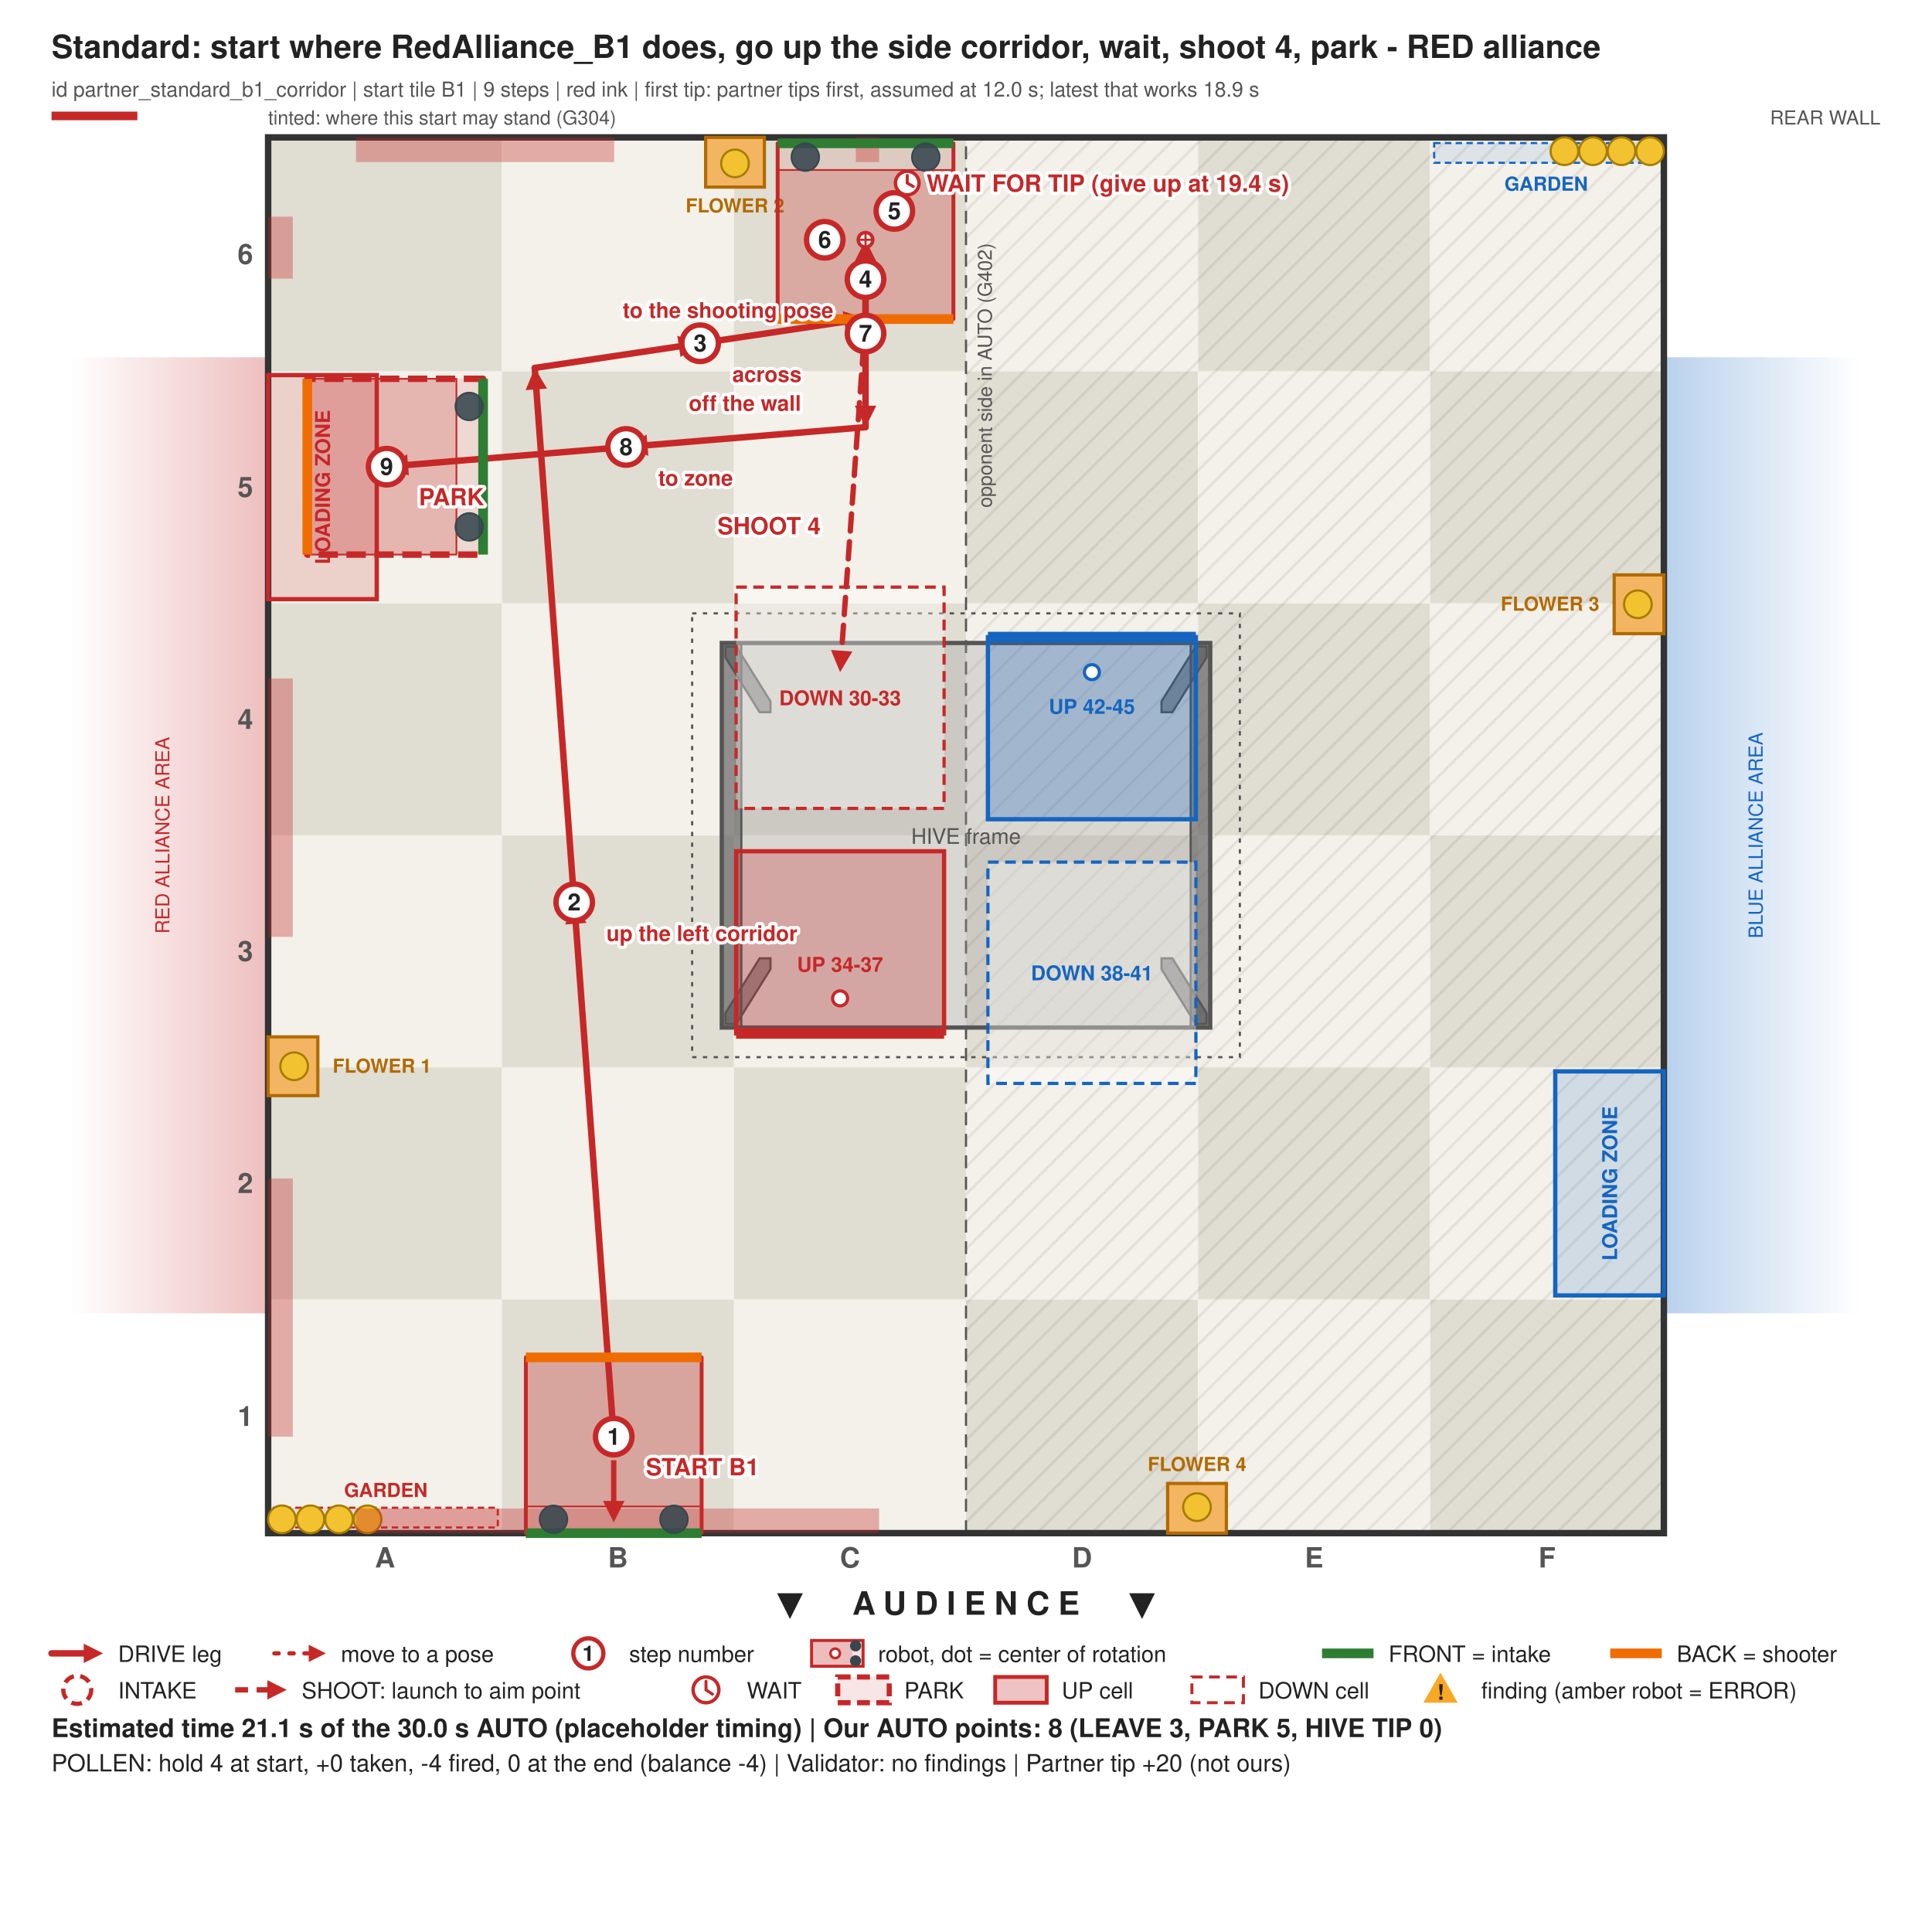
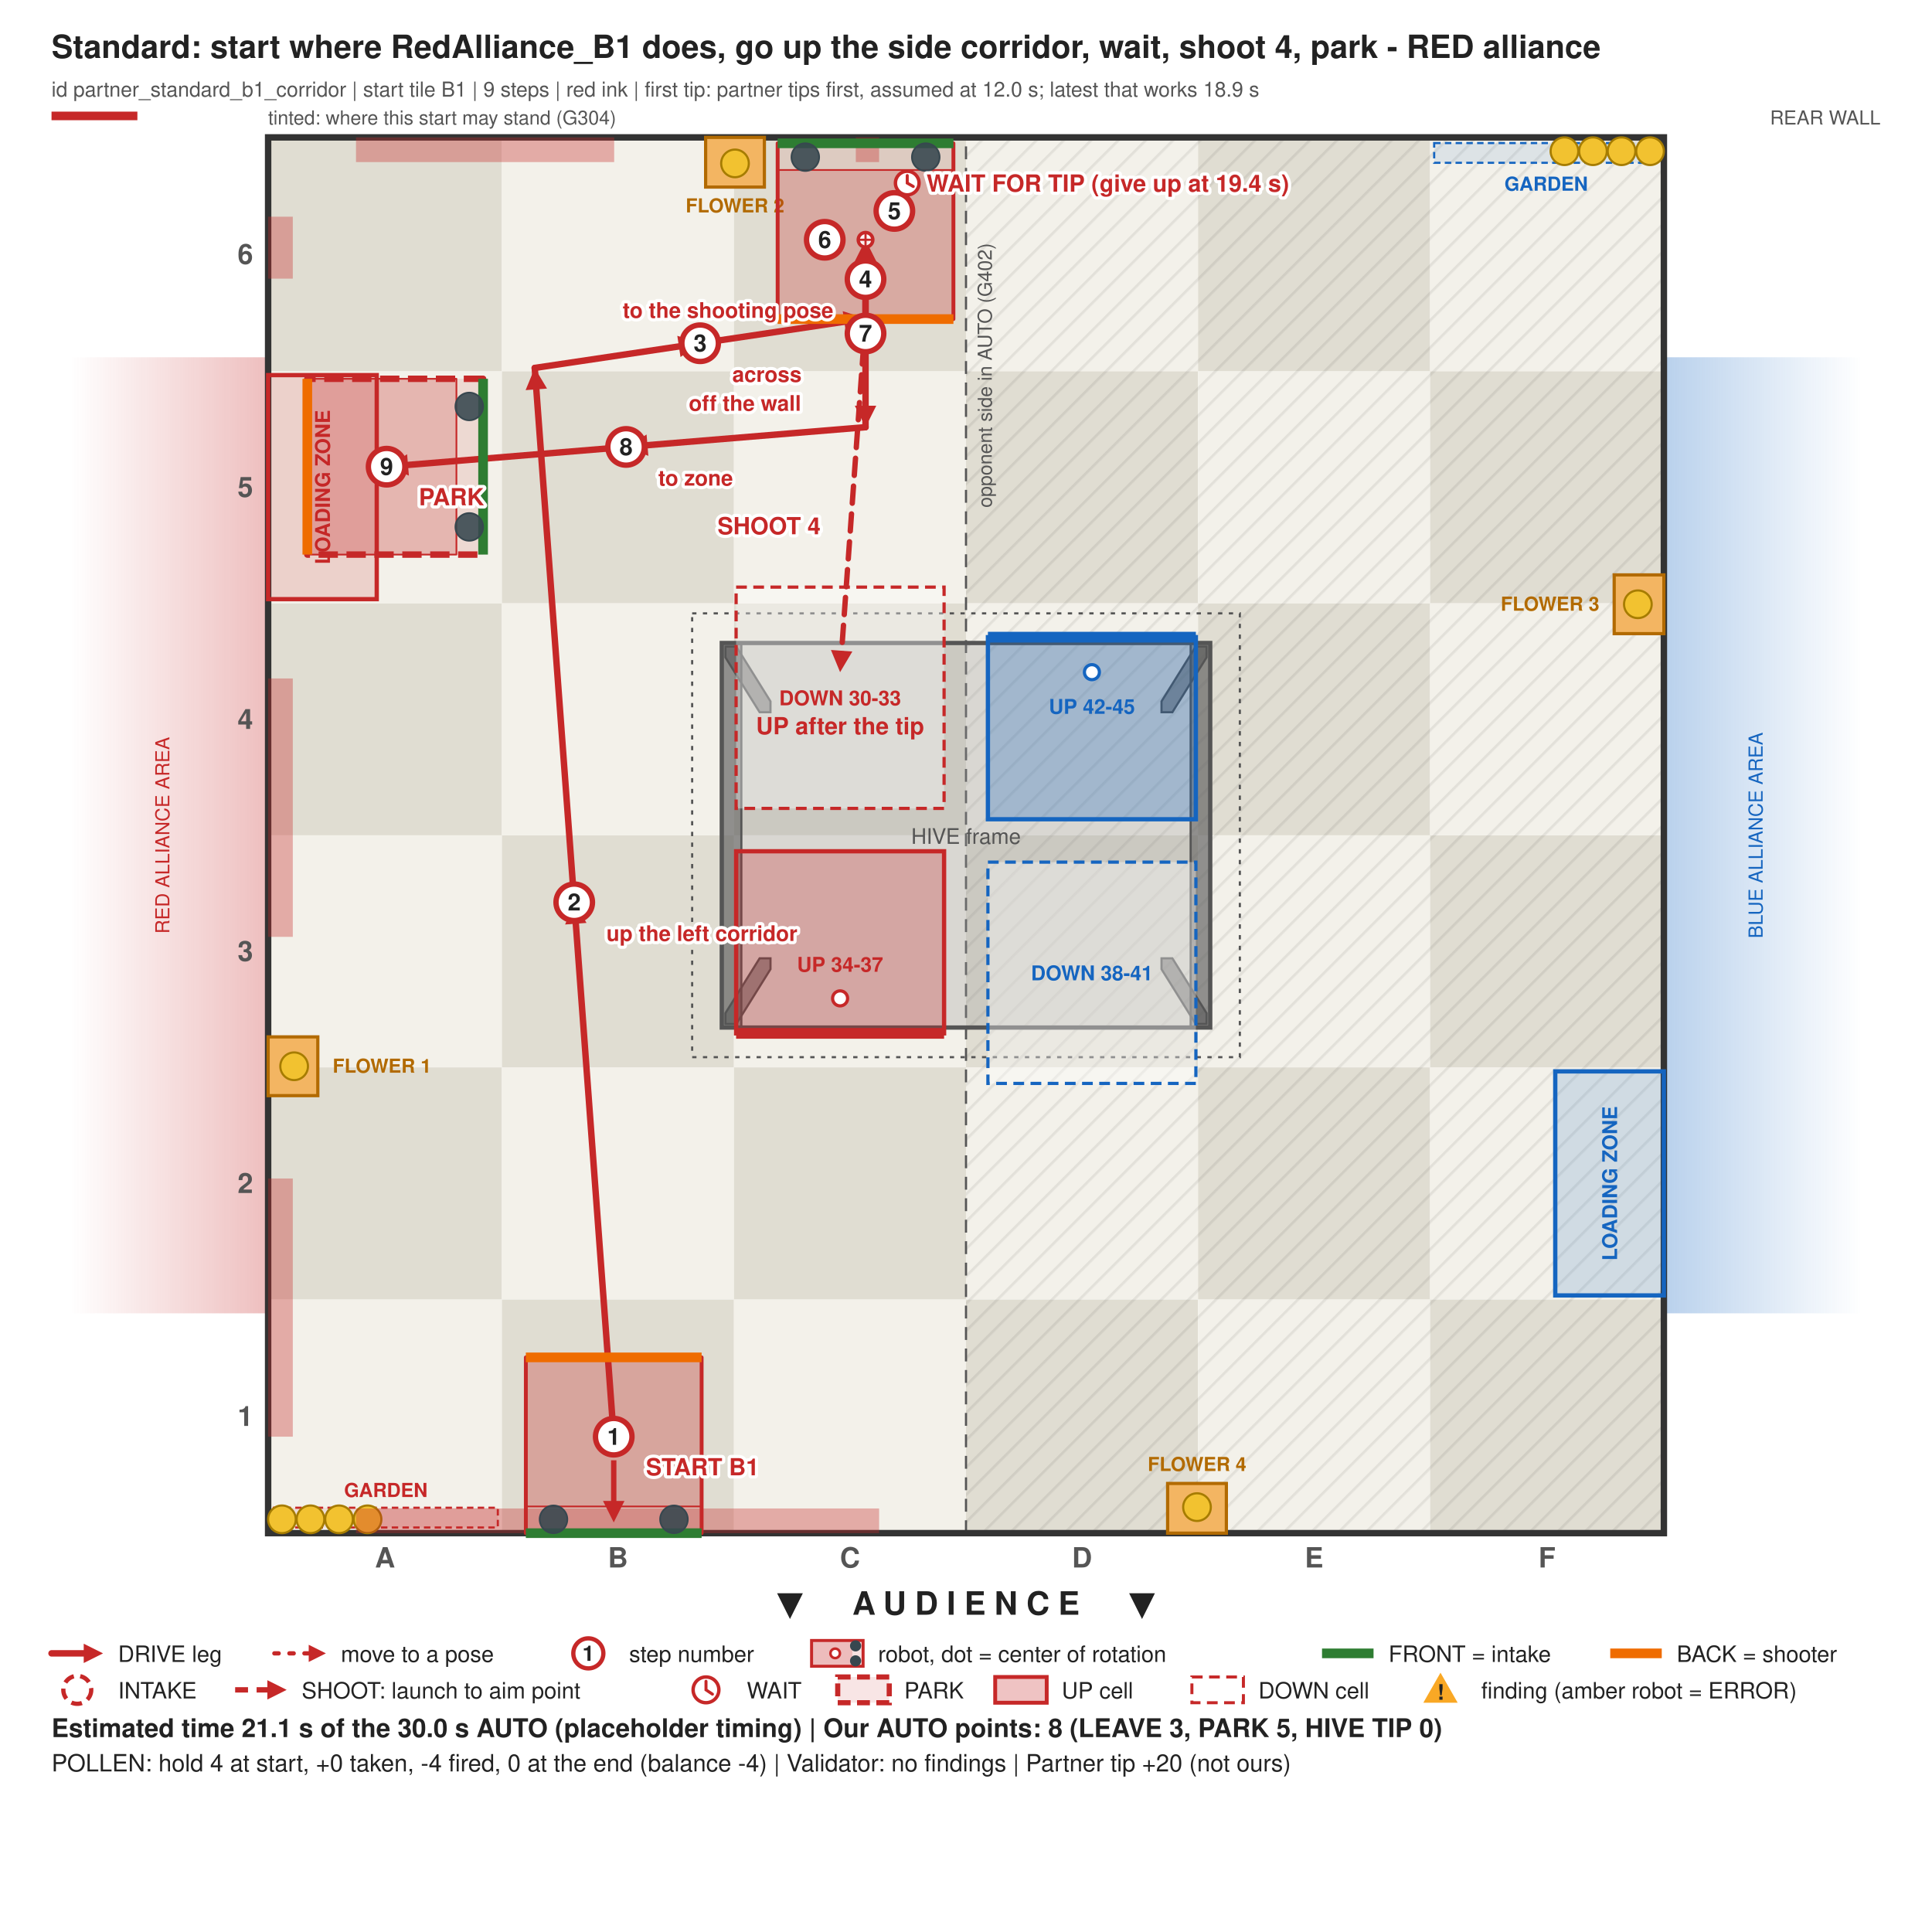
<svg xmlns="http://www.w3.org/2000/svg" viewBox="0 0 900 900" width="900" height="900" role="img" aria-labelledby="svg-title svg-desc" font-family="Helvetica, Arial, sans-serif">
  <defs>
    <linearGradient id="area-red" x1="1" y1="0" x2="0" y2="0">
      <stop offset="0" stop-color="#c62828" stop-opacity="0.30" />
      <stop offset="1" stop-color="#c62828" stop-opacity="0" />
    </linearGradient>
    <linearGradient id="area-blue" x1="0" y1="0" x2="1" y2="0">
      <stop offset="0" stop-color="#1565c0" stop-opacity="0.30" />
      <stop offset="1" stop-color="#1565c0" stop-opacity="0" />
    </linearGradient>
    <pattern id="opponent-hatch" width="9" height="9" patternUnits="userSpaceOnUse" patternTransform="rotate(45)">
      <line x1="0" y1="0" x2="0" y2="9" stroke="#000000" stroke-opacity="0.07" stroke-width="2.5" />
    </pattern>
  </defs>
  <rect id="background" x="0" y="0" width="900" height="900" fill="#ffffff" />
  <text id="title" x="24" y="27" font-size="14.92" font-weight="bold" fill="#222222">Standard: start where RedAlliance_B1 does, go up the side corridor, wait, shoot 4, park - RED alliance</text>
  <text id="subtitle" x="24" y="45" font-size="9.6" fill="#555555">id partner_standard_b1_corridor  |  start tile B1  |  9 steps  |  red ink  |  first tip: partner tips first, assumed at 12.0 s; latest that works 18.9 s</text>
  <rect x="24" y="52" width="40" height="4" fill="#c62828" />
  <g id="field">
    <rect class="alliance-area" data-alliance="RED" x="32.9" y="166.43" width="92" height="445.37" fill="url(#area-red)" />
    <rect class="alliance-area" data-alliance="BLUE" x="775.1" y="166.43" width="92" height="445.37" fill="url(#area-blue)" />
    <text x="78.9" y="389.12" font-size="9" fill="#c62828" text-anchor="middle" transform="rotate(-90 78.9 389.12)">RED ALLIANCE AREA</text>
    <text x="821.1" y="389.12" font-size="9" fill="#1565c0" text-anchor="middle" transform="rotate(-90 821.1 389.12)">BLUE ALLIANCE AREA</text>
    <rect class="tile" data-tile="A1" x="124.9" y="605.3" width="108.9" height="108.9" fill="#f3f1ea" />
    <rect class="tile" data-tile="A2" x="124.9" y="497.2" width="108.9" height="108.1" fill="#e0ddd2" />
    <rect class="tile" data-tile="A3" x="124.9" y="389.1" width="108.9" height="108.1" fill="#f3f1ea" />
    <rect class="tile" data-tile="A4" x="124.9" y="281" width="108.9" height="108.1" fill="#e0ddd2" />
    <rect class="tile" data-tile="A5" x="124.9" y="172.9" width="108.9" height="108.1" fill="#f3f1ea" />
    <rect class="tile" data-tile="A6" x="124.9" y="64" width="108.9" height="108.9" fill="#e0ddd2" />
    <rect class="tile" data-tile="B1" x="233.8" y="605.3" width="108.1" height="108.9" fill="#e0ddd2" />
    <rect class="tile" data-tile="B2" x="233.8" y="497.2" width="108.1" height="108.1" fill="#f3f1ea" />
    <rect class="tile" data-tile="B3" x="233.8" y="389.1" width="108.1" height="108.1" fill="#e0ddd2" />
    <rect class="tile" data-tile="B4" x="233.8" y="281" width="108.1" height="108.1" fill="#f3f1ea" />
    <rect class="tile" data-tile="B5" x="233.8" y="172.9" width="108.1" height="108.1" fill="#e0ddd2" />
    <rect class="tile" data-tile="B6" x="233.8" y="64" width="108.1" height="108.9" fill="#f3f1ea" />
    <rect class="tile" data-tile="C1" x="341.9" y="605.3" width="108.1" height="108.9" fill="#f3f1ea" />
    <rect class="tile" data-tile="C2" x="341.9" y="497.2" width="108.1" height="108.1" fill="#e0ddd2" />
    <rect class="tile" data-tile="C3" x="341.9" y="389.1" width="108.1" height="108.1" fill="#f3f1ea" />
    <rect class="tile" data-tile="C4" x="341.9" y="281" width="108.1" height="108.1" fill="#e0ddd2" />
    <rect class="tile" data-tile="C5" x="341.9" y="172.9" width="108.1" height="108.1" fill="#f3f1ea" />
    <rect class="tile" data-tile="C6" x="341.9" y="64" width="108.1" height="108.9" fill="#e0ddd2" />
    <rect class="tile" data-tile="D1" x="450" y="605.3" width="108.1" height="108.9" fill="#e0ddd2" />
    <rect class="tile" data-tile="D2" x="450" y="497.2" width="108.1" height="108.1" fill="#f3f1ea" />
    <rect class="tile" data-tile="D3" x="450" y="389.1" width="108.1" height="108.1" fill="#e0ddd2" />
    <rect class="tile" data-tile="D4" x="450" y="281" width="108.1" height="108.1" fill="#f3f1ea" />
    <rect class="tile" data-tile="D5" x="450" y="172.9" width="108.1" height="108.1" fill="#e0ddd2" />
    <rect class="tile" data-tile="D6" x="450" y="64" width="108.1" height="108.9" fill="#f3f1ea" />
    <rect class="tile" data-tile="E1" x="558.1" y="605.3" width="108.1" height="108.9" fill="#f3f1ea" />
    <rect class="tile" data-tile="E2" x="558.1" y="497.2" width="108.1" height="108.1" fill="#e0ddd2" />
    <rect class="tile" data-tile="E3" x="558.1" y="389.1" width="108.1" height="108.1" fill="#f3f1ea" />
    <rect class="tile" data-tile="E4" x="558.1" y="281" width="108.1" height="108.1" fill="#e0ddd2" />
    <rect class="tile" data-tile="E5" x="558.1" y="172.9" width="108.1" height="108.1" fill="#f3f1ea" />
    <rect class="tile" data-tile="E6" x="558.1" y="64" width="108.1" height="108.9" fill="#e0ddd2" />
    <rect class="tile" data-tile="F1" x="666.2" y="605.3" width="108.9" height="108.9" fill="#e0ddd2" />
    <rect class="tile" data-tile="F2" x="666.2" y="497.2" width="108.9" height="108.1" fill="#f3f1ea" />
    <rect class="tile" data-tile="F3" x="666.2" y="389.1" width="108.9" height="108.1" fill="#e0ddd2" />
    <rect class="tile" data-tile="F4" x="666.2" y="281" width="108.9" height="108.1" fill="#f3f1ea" />
    <rect class="tile" data-tile="F5" x="666.2" y="172.9" width="108.9" height="108.1" fill="#e0ddd2" />
    <rect class="tile" data-tile="F6" x="666.2" y="64" width="108.9" height="108.9" fill="#f3f1ea" />
    <rect id="opponent-side" x="450" y="64" width="325.1" height="650.2" fill="url(#opponent-hatch)" />
    <line id="side-line" x1="450" y1="714.2" x2="450" y2="64" stroke="#555555" stroke-width="1" stroke-dasharray="6 4" />
    <text id="opponent-label" x="462" y="174.86" font-size="9" fill="#555555" text-anchor="middle" transform="rotate(-90 462 174.86)">opponent side in AUTO (G402)</text>
    <text class="tile-label" x="179.35" y="730.2" font-size="13" font-weight="bold" text-anchor="middle" fill="#555555">A</text>
    <text class="tile-label" x="287.85" y="730.2" font-size="13" font-weight="bold" text-anchor="middle" fill="#555555">B</text>
    <text class="tile-label" x="395.95" y="730.2" font-size="13" font-weight="bold" text-anchor="middle" fill="#555555">C</text>
    <text class="tile-label" x="504.05" y="730.2" font-size="13" font-weight="bold" text-anchor="middle" fill="#555555">D</text>
    <text class="tile-label" x="612.15" y="730.2" font-size="13" font-weight="bold" text-anchor="middle" fill="#555555">E</text>
    <text class="tile-label" x="720.65" y="730.2" font-size="13" font-weight="bold" text-anchor="middle" fill="#555555">F</text>
    <text class="tile-label" x="117.9" y="664.25" font-size="13" font-weight="bold" text-anchor="end" fill="#555555">1</text>
    <text class="tile-label" x="117.9" y="555.75" font-size="13" font-weight="bold" text-anchor="end" fill="#555555">2</text>
    <text class="tile-label" x="117.9" y="447.65" font-size="13" font-weight="bold" text-anchor="end" fill="#555555">3</text>
    <text class="tile-label" x="117.9" y="339.55" font-size="13" font-weight="bold" text-anchor="end" fill="#555555">4</text>
    <text class="tile-label" x="117.9" y="231.45" font-size="13" font-weight="bold" text-anchor="end" fill="#555555">5</text>
    <text class="tile-label" x="117.9" y="122.95" font-size="13" font-weight="bold" text-anchor="end" fill="#555555">6</text>
    <rect id="field-border" x="124.9" y="64" width="650.2" height="650.2" fill="none" stroke="#333333" stroke-width="3" />
  </g>
  <g id="structures">
    <rect id="hive-frame" x="336.23" y="299.53" width="227.54" height="179.14" fill="#9a9a9a" fill-opacity="0.30" stroke="#555555" stroke-width="2" />
    <rect id="hive-keepout" x="322.43" y="285.73" width="255.14" height="206.74" fill="none" stroke="#555555" stroke-width="1" stroke-dasharray="2 3" />
    <g id="hive-solid">
      <polygon class="hive-foot" points="336.23,478.67 345.35,478.67 345.35,299.53 336.23,299.53" fill="#555555" fill-opacity="0.55" stroke="#555555" stroke-width="1" />
      <polygon class="hive-foot" points="554.65,478.67 563.77,478.67 563.77,299.53 554.65,299.53" fill="#555555" fill-opacity="0.55" stroke="#555555" stroke-width="1" />
      <polygon class="hive-foot" points="337.94,477.01 343,477.01 358.92,451.48 358.92,446.42 353.86,446.42 337.94,471.95" fill="#555555" fill-opacity="0.55" stroke="#555555" stroke-width="1" />
      <polygon class="hive-foot" points="337.94,306.25 353.86,331.78 358.92,331.78 358.92,326.72 343,301.19 337.94,301.19" fill="#555555" fill-opacity="0.55" stroke="#555555" stroke-width="1" />
      <polygon class="hive-foot" points="541.08,451.48 557,477.01 562.06,477.01 562.06,471.95 546.14,446.42 541.08,446.42" fill="#555555" fill-opacity="0.55" stroke="#555555" stroke-width="1" />
      <polygon class="hive-foot" points="541.08,331.78 546.14,331.78 562.06,306.25 562.06,301.19 557,301.19 541.08,326.72" fill="#555555" fill-opacity="0.55" stroke="#555555" stroke-width="1" />
    </g>
    <text x="450" y="393.1" font-size="10" fill="#555555" text-anchor="middle">HIVE frame</text>
    <g class="hive" data-alliance="RED">
      <g class="cell cell-down" data-alliance="RED" data-side="REAR">
        <rect x="342.91" y="273.5" width="96.88" height="103.09" fill="#ffffff" fill-opacity="0.35" stroke="#c62828" stroke-width="1.5" stroke-dasharray="5 3" />
        <text x="391.35" y="328.55" font-size="9.5" font-weight="bold" fill="#c62828" text-anchor="middle">DOWN 30-33</text>
+         <text class="cell-cue" x="391.35" y="342.05" font-size="11" font-weight="bold" fill="#c62828" text-anchor="middle">UP after the tip</text>
      </g>
      <g class="cell cell-up" data-alliance="RED" data-side="AUDIENCE">
        <rect x="342.91" y="396.55" width="96.88" height="84.82" fill="#c62828" fill-opacity="0.28" stroke="#c62828" stroke-width="2" />
        <line class="cell-opening" x1="342.91" y1="481.38" x2="439.79" y2="481.38" stroke="#c62828" stroke-width="5" />
        <circle class="aim-point" cx="391.35" cy="465.08" r="3.5" fill="#ffffff" stroke="#c62828" stroke-width="1.5" />
        <text x="391.35" y="452.68" font-size="9.5" font-weight="bold" fill="#c62828" text-anchor="middle">UP 34-37</text>
      </g>
    </g>
    <g class="hive" data-alliance="BLUE">
      <g class="cell cell-down" data-alliance="BLUE" data-side="AUDIENCE">
        <rect x="460.21" y="401.61" width="96.88" height="103.09" fill="#ffffff" fill-opacity="0.35" stroke="#1565c0" stroke-width="1.5" stroke-dasharray="5 3" />
        <text x="508.65" y="456.66" font-size="9.5" font-weight="bold" fill="#1565c0" text-anchor="middle">DOWN 38-41</text>
      </g>
      <g class="cell cell-up" data-alliance="BLUE" data-side="REAR">
        <rect x="460.21" y="296.82" width="96.88" height="84.82" fill="#1565c0" fill-opacity="0.28" stroke="#1565c0" stroke-width="2" />
        <line class="cell-opening" x1="460.21" y1="296.82" x2="557.09" y2="296.82" stroke="#1565c0" stroke-width="5" />
        <circle class="aim-point" cx="508.65" cy="313.12" r="3.5" fill="#ffffff" stroke="#1565c0" stroke-width="1.5" />
        <text x="508.65" y="332.52" font-size="9.5" font-weight="bold" fill="#1565c0" text-anchor="middle">UP 42-45</text>
      </g>
    </g>
    <g class="flower" data-flower="1">
      <rect x="124.9" y="483.02" width="23.15" height="27.37" fill="#f3b562" stroke="#b26a00" stroke-width="1.5" />
      <circle cx="137.02" cy="496.71" r="6.44" fill="#f2c230" stroke="#a67c00" stroke-width="1" />
      <text x="154.95" y="499.71" font-size="9" fill="#b26a00" font-weight="bold" text-anchor="start">FLOWER 1</text>
    </g>
    <g class="flower" data-flower="2">
      <rect x="328.71" y="64" width="27.37" height="23.15" fill="#f3b562" stroke="#b26a00" stroke-width="1.5" />
      <circle cx="342.39" cy="76.12" r="6.44" fill="#f2c230" stroke="#a67c00" stroke-width="1" />
      <text x="342.39" y="98.95" font-size="9" fill="#b26a00" font-weight="bold" text-anchor="middle">FLOWER 2</text>
    </g>
    <g class="flower" data-flower="3">
      <rect x="751.95" y="267.81" width="23.15" height="27.37" fill="#f3b562" stroke="#b26a00" stroke-width="1.5" />
      <circle cx="762.98" cy="281.49" r="6.44" fill="#f2c230" stroke="#a67c00" stroke-width="1" />
      <text x="745.05" y="284.49" font-size="9" fill="#b26a00" font-weight="bold" text-anchor="end">FLOWER 3</text>
    </g>
    <g class="flower" data-flower="4">
      <rect x="543.92" y="691.05" width="27.37" height="23.15" fill="#f3b562" stroke="#b26a00" stroke-width="1.5" />
      <circle cx="557.61" cy="702.08" r="6.44" fill="#f2c230" stroke="#a67c00" stroke-width="1" />
      <text x="557.61" y="685.25" font-size="9" fill="#b26a00" font-weight="bold" text-anchor="middle">FLOWER 4</text>
    </g>
    <g class="garden" data-alliance="RED">
      <rect x="127.54" y="702.36" width="104.37" height="9.2" fill="#c62828" fill-opacity="0.10" stroke="#c62828" stroke-width="1" stroke-dasharray="3 2" />
      <circle class="pollen" cx="131.34" cy="707.76" r="6.44" fill="#f2c230" stroke="#a67c00" stroke-width="1" />
      <circle class="pollen" cx="144.63" cy="707.76" r="6.44" fill="#f2c230" stroke="#a67c00" stroke-width="1" />
      <circle class="pollen" cx="157.93" cy="707.76" r="6.44" fill="#f2c230" stroke="#a67c00" stroke-width="1" />
      <circle class="pollen" cx="171.22" cy="707.76" r="6.44" fill="#f2c230" stroke="#a67c00" stroke-width="1" />
      <text x="179.73" y="697.36" font-size="9" fill="#c62828" text-anchor="middle" font-weight="bold">GARDEN</text>
    </g>
    <g class="loading-zone" data-alliance="RED">
      <rect x="124.9" y="174.74" width="50.6" height="104.37" fill="#c62828" fill-opacity="0.16" stroke="#c62828" stroke-width="2" />
      <text x="150.2" y="230.43" font-size="9.5" font-weight="bold" fill="#c62828" text-anchor="middle" transform="rotate(-90 150.2 226.93)">LOADING ZONE</text>
    </g>
    <g class="garden" data-alliance="BLUE">
      <rect x="668.09" y="66.64" width="104.37" height="9.2" fill="#1565c0" fill-opacity="0.10" stroke="#1565c0" stroke-width="1" stroke-dasharray="3 2" />
      <circle class="pollen" cx="768.66" cy="70.44" r="6.44" fill="#f2c230" stroke="#a67c00" stroke-width="1" />
      <circle class="pollen" cx="755.37" cy="70.44" r="6.44" fill="#f2c230" stroke="#a67c00" stroke-width="1" />
      <circle class="pollen" cx="742.07" cy="70.44" r="6.44" fill="#f2c230" stroke="#a67c00" stroke-width="1" />
      <circle class="pollen" cx="728.78" cy="70.44" r="6.44" fill="#f2c230" stroke="#a67c00" stroke-width="1" />
      <text x="720.27" y="88.84" font-size="9" fill="#1565c0" text-anchor="middle" font-weight="bold">GARDEN</text>
    </g>
    <g class="loading-zone" data-alliance="BLUE">
      <rect x="724.5" y="499.09" width="50.6" height="104.37" fill="#1565c0" fill-opacity="0.16" stroke="#1565c0" stroke-width="2" />
      <text x="749.8" y="554.77" font-size="9.5" font-weight="bold" fill="#1565c0" text-anchor="middle" transform="rotate(-90 749.8 551.27)">LOADING ZONE</text>
    </g>
    <text id="audience-label" x="450" y="752.2" font-size="15" font-weight="bold" letter-spacing="4" text-anchor="middle" fill="#222222">AUDIENCE</text>
    <polygon class="compass-arrow" points="362,742.2 374,742.2 368,754.2" fill="#222222" />
    <polygon class="compass-arrow" points="526,742.2 538,742.2 532,754.2" fill="#222222" />
    <text x="876" y="58" font-size="9" fill="#555555" text-anchor="end">REAR WALL</text>
  </g>
  <g id="start-bands" data-heading="-90">
    <rect class="start-band" data-wall="RED" data-from="9.77" data-to="35.92" x="124.9" y="548.99" width="11.5" height="120.27" fill="#c62828" fill-opacity="0.35" />
    <rect class="start-band" data-wall="RED" data-from="60.39" data-to="86.55" x="124.9" y="316.05" width="11.5" height="120.37" fill="#c62828" fill-opacity="0.35" />
    <rect class="start-band" data-wall="RED" data-from="127.04" data-to="133.32" x="124.9" y="100.94" width="11.5" height="28.86" fill="#c62828" fill-opacity="0.35" />
    <rect class="start-band" data-wall="AUDIENCE" data-from="8.9" data-to="61.87" x="165.84" y="702.7" width="243.68" height="11.5" fill="#c62828" fill-opacity="0.35" />
    <rect class="start-band" data-wall="REAR" data-from="8.9" data-to="35.05" x="165.84" y="64" width="120.27" height="11.5" fill="#c62828" fill-opacity="0.35" />
    <rect class="start-band" data-wall="REAR" data-from="59.52" data-to="61.87" x="398.67" y="64" width="10.85" height="11.5" fill="#c62828" fill-opacity="0.35" />
    <text class="start-band-label" x="124.9" y="58" font-size="9" fill="#555555">tinted: where this start may stand (G304)</text>
  </g>
  <g id="route" data-ink="#c62828" data-alliance="RED" data-route="partner_standard_b1_corridor">
    <g class="drive-leg" data-step="2" data-mode="CONSTANT">
      <path class="leg" d="M 285.9 669.26 L 249.1 171.4" fill="none" stroke="#c62828" stroke-width="3" stroke-linecap="round" stroke-linejoin="round" />
      <polygon class="arrowhead" points="267.5,420.33 273.22,429.93 263.25,430.67" fill="#c62828" />
      <polygon class="arrowhead" points="249.1,171.4 254.82,181.01 244.85,181.74" fill="#c62828" />
    </g>
    <g class="drive-leg" data-step="3" data-mode="CONSTANT">
      <path class="leg" d="M 249.1 171.4 L 403.2 148.4" fill="none" stroke="#c62828" stroke-width="3" stroke-linecap="round" stroke-linejoin="round" />
      <polygon class="arrowhead" points="326.15,159.9 317,166.32 315.52,156.43" fill="#c62828" />
      <polygon class="arrowhead" points="403.2,148.4 394.05,154.82 392.57,144.93" fill="#c62828" />
    </g>
    <g class="drive-leg" data-step="4" data-mode="CONSTANT">
      <path class="leg" d="M 403.2 148.4 L 403.2 111.7" fill="none" stroke="#c62828" stroke-width="3" stroke-linecap="round" stroke-linejoin="round" />
      <polygon class="arrowhead" points="403.2,111.7 408.2,121.7 398.2,121.7" fill="#c62828" />
    </g>
    <g class="drive-leg" data-step="7" data-mode="CONSTANT">
      <path class="leg" d="M 403.2 111.7 L 403.2 199" fill="none" stroke="#c62828" stroke-width="3" stroke-linecap="round" stroke-linejoin="round" />
      <polygon class="arrowhead" points="403.2,199 398.2,189 408.2,189" fill="#c62828" />
    </g>
    <g class="drive-leg" data-step="8" data-mode="LINEAR">
      <path class="leg" d="M 403.2 199 L 180.1 217.4" fill="none" stroke="#c62828" stroke-width="3" stroke-linecap="round" stroke-linejoin="round" />
      <polygon class="arrowhead" points="291.65,208.2 301.2,202.4 302.03,212.36" fill="#c62828" />
      <polygon class="arrowhead" points="180.1,217.4 189.65,211.6 190.48,221.56" fill="#c62828" />
    </g>
    <g id="start-footprint" class="footprint start" data-step="1">
      <polygon class="outline" points="326.84,714.2 326.84,632.32 244.96,632.32 244.96,714.2" fill="#c62828" fill-opacity="0.14" stroke="#c62828" stroke-width="1.8" stroke-linejoin="round" />
      <polygon class="chassis" points="326.84,701.78 326.84,632.32 244.96,632.32 244.96,701.78" fill="#c62828" fill-opacity="0.2" stroke="#c62828" stroke-width="0.8" stroke-linejoin="round" />
      <line class="front-edge" x1="326.84" y1="714.2" x2="244.96" y2="714.2" stroke="#2e7d32" stroke-width="4.5" />
      <line class="back-edge" x1="326.84" y1="632.32" x2="244.96" y2="632.32" stroke="#ef6c00" stroke-width="4.5" />
      <circle class="wheel" data-wheel="LEFT" cx="313.96" cy="707.76" r="6.44" fill="#37474f" fill-opacity="0.88" stroke="#37474f" stroke-width="0.8" />
      <circle class="wheel" data-wheel="RIGHT" cx="257.84" cy="707.76" r="6.44" fill="#37474f" fill-opacity="0.88" stroke="#37474f" stroke-width="0.8" />
      <g class="pose-point" data-x="35" data-y="9.77">
        <circle cx="285.9" cy="669.26" r="3.4" fill="#ffffff" fill-opacity="0.92" stroke="#c62828" stroke-width="1.6" />
        <line x1="282.5" y1="669.26" x2="289.3" y2="669.26" stroke="#c62828" stroke-width="1" />
        <line x1="285.9" y1="665.86" x2="285.9" y2="672.66" stroke="#c62828" stroke-width="1" />
      </g>
      <line class="heading-arrow" x1="285.9" y1="680.26" x2="285.9" y2="701.2" stroke="#c62828" stroke-width="2.5" />
      <polygon class="arrowhead" points="285.9,709.2 280.9,699.2 290.9,699.2" fill="#c62828" />
    </g>
    <g class="shoot-pose" data-step="6" data-nominal="false">
      <polygon class="outline" points="362.26,66.76 362.26,148.64 444.14,148.64 444.14,66.76" fill="#c62828" fill-opacity="0.1" stroke="#c62828" stroke-width="1.8" stroke-linejoin="round" />
      <polygon class="chassis" points="362.26,79.18 362.26,148.64 444.14,148.64 444.14,79.18" fill="#c62828" fill-opacity="0.2" stroke="#c62828" stroke-width="0.8" stroke-linejoin="round" />
      <line class="front-edge" x1="362.26" y1="66.76" x2="444.14" y2="66.76" stroke="#2e7d32" stroke-width="4.5" />
      <line class="back-edge" x1="362.26" y1="148.64" x2="444.14" y2="148.64" stroke="#ef6c00" stroke-width="4.5" />
      <circle class="wheel" data-wheel="LEFT" cx="375.14" cy="73.2" r="6.44" fill="#37474f" fill-opacity="0.88" stroke="#37474f" stroke-width="0.8" />
      <circle class="wheel" data-wheel="RIGHT" cx="431.26" cy="73.2" r="6.44" fill="#37474f" fill-opacity="0.88" stroke="#37474f" stroke-width="0.8" />
      <g class="pose-point" data-x="60.5" data-y="130.98">
        <circle cx="403.2" cy="111.7" r="3.4" fill="#ffffff" fill-opacity="0.92" stroke="#c62828" stroke-width="1.6" />
        <line x1="399.8" y1="111.7" x2="406.6" y2="111.7" stroke="#c62828" stroke-width="1" />
        <line x1="403.2" y1="108.3" x2="403.2" y2="115.1" stroke="#c62828" stroke-width="1" />
      </g>
      <line class="shot" x1="403.2" y1="148.64" x2="392" y2="304.14" stroke="#c62828" stroke-width="2.5" stroke-dasharray="8 5" stroke-linecap="round" />
      <polygon class="arrowhead" points="391.35,313.12 387.08,302.78 397.06,303.5" fill="#c62828" />
    </g>
    <g class="park-outline" data-step="9">
      <polygon class="outline" points="225.04,176.46 143.16,176.46 143.16,258.34 225.04,258.34" fill="#c62828" fill-opacity="0.12" stroke="#c62828" stroke-width="3" stroke-dasharray="9 4" stroke-linejoin="round" />
      <polygon class="chassis" points="212.62,176.46 143.16,176.46 143.16,258.34 212.62,258.34" fill="#c62828" fill-opacity="0.2" stroke="#c62828" stroke-width="0.8" stroke-linejoin="round" />
      <line class="front-edge" x1="225.04" y1="176.46" x2="225.04" y2="258.34" stroke="#2e7d32" stroke-width="4.5" />
      <line class="back-edge" x1="143.16" y1="176.46" x2="143.16" y2="258.34" stroke="#ef6c00" stroke-width="4.5" />
      <circle class="wheel" data-wheel="LEFT" cx="218.6" cy="189.34" r="6.44" fill="#37474f" fill-opacity="0.88" stroke="#37474f" stroke-width="0.8" />
      <circle class="wheel" data-wheel="RIGHT" cx="218.6" cy="245.46" r="6.44" fill="#37474f" fill-opacity="0.88" stroke="#37474f" stroke-width="0.8" />
      <g class="pose-point" data-x="12" data-y="108">
        <circle cx="180.1" cy="217.4" r="3.4" fill="#ffffff" fill-opacity="0.92" stroke="#c62828" stroke-width="1.6" />
        <line x1="176.7" y1="217.4" x2="183.5" y2="217.4" stroke="#c62828" stroke-width="1" />
        <line x1="180.1" y1="214" x2="180.1" y2="220.8" stroke="#c62828" stroke-width="1" />
      </g>
    </g>
    <g id="badges">
      <g class="badge" data-step="1" data-kind="START">
        <circle cx="285.9" cy="669.26" r="8.5" fill="#ffffff" stroke="#c62828" stroke-width="2.5" />
        <text x="285.9" y="673.06" font-size="11" font-weight="bold" text-anchor="middle" fill="#222222">1</text>
      </g>
      <g class="badge" data-step="2" data-kind="DRIVE">
        <circle cx="267.5" cy="420.33" r="8.5" fill="#ffffff" stroke="#c62828" stroke-width="2.5" />
        <text x="267.5" y="424.13" font-size="11" font-weight="bold" text-anchor="middle" fill="#222222">2</text>
      </g>
      <g class="badge" data-step="3" data-kind="DRIVE">
        <circle cx="326.15" cy="159.9" r="8.5" fill="#ffffff" stroke="#c62828" stroke-width="2.5" />
        <text x="326.15" y="163.7" font-size="11" font-weight="bold" text-anchor="middle" fill="#222222">3</text>
      </g>
      <g class="badge" data-step="4" data-kind="DRIVE">
        <circle cx="403.2" cy="130.05" r="8.5" fill="#ffffff" stroke="#c62828" stroke-width="2.5" />
        <text x="403.2" y="133.85" font-size="11" font-weight="bold" text-anchor="middle" fill="#222222">4</text>
      </g>
      <g class="badge" data-step="5" data-kind="WAIT_FOR_TIP">
        <circle cx="416.63" cy="98.27" r="8.5" fill="#ffffff" stroke="#c62828" stroke-width="2.5" />
        <text x="416.63" y="102.07" font-size="11" font-weight="bold" text-anchor="middle" fill="#222222">5</text>
      </g>
      <g class="badge" data-step="6" data-kind="SHOOT">
        <circle cx="384.2" cy="111.7" r="8.5" fill="#ffffff" stroke="#c62828" stroke-width="2.5" />
        <text x="384.2" y="115.5" font-size="11" font-weight="bold" text-anchor="middle" fill="#222222">6</text>
      </g>
      <g class="badge" data-step="7" data-kind="DRIVE">
        <circle cx="403.2" cy="155.35" r="8.5" fill="#ffffff" stroke="#c62828" stroke-width="2.5" />
        <text x="403.2" y="159.15" font-size="11" font-weight="bold" text-anchor="middle" fill="#222222">7</text>
      </g>
      <g class="badge" data-step="8" data-kind="DRIVE">
        <circle cx="291.65" cy="208.2" r="8.5" fill="#ffffff" stroke="#c62828" stroke-width="2.5" />
        <text x="291.65" y="212" font-size="11" font-weight="bold" text-anchor="middle" fill="#222222">8</text>
      </g>
      <g class="badge" data-step="9" data-kind="PARK">
        <circle cx="180.1" cy="217.4" r="8.5" fill="#ffffff" stroke="#c62828" stroke-width="2.5" />
        <text x="180.1" y="221.2" font-size="11" font-weight="bold" text-anchor="middle" fill="#222222">9</text>
      </g>
    </g>
    <g id="step-labels">
      <text class="step-label" x="300.9" y="687.26" font-size="11" font-weight="bold" fill="#c62828" text-anchor="start" stroke="#ffffff" stroke-width="3" stroke-linejoin="round" paint-order="stroke">START B1</text>
      <text class="step-label" x="282.5" y="438.33" font-size="10" font-weight="bold" fill="#c62828" text-anchor="start" stroke="#ffffff" stroke-width="3" stroke-linejoin="round" paint-order="stroke">up the left corridor</text>
      <text class="step-label" x="341.15" y="177.9" font-size="10" font-weight="bold" fill="#c62828" text-anchor="start" stroke="#ffffff" stroke-width="3" stroke-linejoin="round" paint-order="stroke">across</text>
      <text class="step-label" x="388.2" y="148.05" font-size="10" font-weight="bold" fill="#c62828" text-anchor="end" stroke="#ffffff" stroke-width="3" stroke-linejoin="round" paint-order="stroke">to the shooting pose</text>
      <g class="clock">
        <circle cx="422.63" cy="85.27" r="5.5" fill="#ffffff" stroke="#c62828" stroke-width="1.6" />
        <polyline points="422.63,81.77 422.63,85.27 425.43,86.87" fill="none" stroke="#c62828" stroke-width="1.4" stroke-linecap="round" />
      </g>
      <text class="step-label" x="431.63" y="89.27" font-size="11" font-weight="bold" fill="#c62828" text-anchor="start" stroke="#ffffff" stroke-width="3" stroke-linejoin="round" paint-order="stroke">WAIT FOR TIP (give up at 19.4 s)</text>
      <text class="step-label" x="382.27" y="248.88" font-size="11" font-weight="bold" fill="#c62828" text-anchor="end" stroke="#ffffff" stroke-width="3" stroke-linejoin="round" paint-order="stroke">SHOOT 4</text>
      <text class="step-label" x="373.2" y="191.35" font-size="10" font-weight="bold" fill="#c62828" text-anchor="end" stroke="#ffffff" stroke-width="3" stroke-linejoin="round" paint-order="stroke">off the wall</text>
      <text class="step-label" x="306.65" y="226.2" font-size="10" font-weight="bold" fill="#c62828" text-anchor="start" stroke="#ffffff" stroke-width="3" stroke-linejoin="round" paint-order="stroke">to zone</text>
      <text class="step-label" x="195.1" y="235.4" font-size="11" font-weight="bold" fill="#c62828" text-anchor="start" stroke="#ffffff" stroke-width="3" stroke-linejoin="round" paint-order="stroke">PARK</text>
    </g>
    <g id="issue-marks">
</g>
  </g>
  <g id="legend">
    <g class="legend-item" data-icon="drive">
      <line x1="24" y1="770.2" x2="40" y2="770.2" stroke="#c62828" stroke-width="3" stroke-linecap="round" />
      <polygon class="arrowhead" points="48,770.2 39,774.7 39,765.7" fill="#c62828" />
      <text x="55" y="774.2" font-size="10.5" fill="#222222">DRIVE leg</text>
    </g>
    <g class="legend-item" data-icon="approach">
      <line x1="127.81" y1="770.2" x2="143.81" y2="770.2" stroke="#c62828" stroke-width="2" stroke-dasharray="2 5" stroke-linecap="round" />
      <polygon class="arrowhead" points="151.81,770.2 143.81,774.2 143.81,766.2" fill="#c62828" />
      <text x="158.81" y="774.2" font-size="10.5" fill="#222222">move to a pose</text>
    </g>
    <g class="legend-item" data-icon="badge">
      <circle cx="274.07" cy="770.2" r="7" fill="#ffffff" stroke="#c62828" stroke-width="2" />
      <text x="274.07" y="773.7" font-size="10" font-weight="bold" text-anchor="middle" fill="#222222">1</text>
      <text x="293.07" y="774.2" font-size="10.5" fill="#222222">step number</text>
    </g>
    <g class="legend-item" data-icon="robot">
      <rect x="378.06" y="764.2" width="24" height="12" fill="#c62828" fill-opacity="0.14" stroke="#c62828" stroke-width="1.4" />
      <rect x="378.06" y="764.2" width="19" height="12" fill="#c62828" fill-opacity="0.2" />
      <circle cx="398.56" cy="766.7" r="2.6" fill="#37474f" />
      <circle cx="398.56" cy="773.7" r="2.6" fill="#37474f" />
      <circle cx="389.06" cy="770.2" r="2.2" fill="#ffffff" stroke="#c62828" stroke-width="1.2" />
      <text x="409.06" y="774.2" font-size="10.5" fill="#222222">robot, dot = center of rotation</text>
    </g>
    <g class="legend-item" data-icon="front">
      <line x1="615.85" y1="770.2" x2="639.85" y2="770.2" stroke="#2e7d32" stroke-width="4.5" />
      <text x="646.85" y="774.2" font-size="10.5" fill="#222222">FRONT = intake</text>
    </g>
    <g class="legend-item" data-icon="back">
      <line x1="750.11" y1="770.2" x2="774.11" y2="770.2" stroke="#ef6c00" stroke-width="4.5" />
      <text x="781.11" y="774.2" font-size="10.5" fill="#222222">BACK = shooter</text>
    </g>
    <g class="legend-item" data-icon="intake">
      <circle cx="36" cy="787.2" r="6.5" fill="none" stroke="#c62828" stroke-width="2" stroke-dasharray="5 3" />
      <text x="55" y="791.2" font-size="10.5" fill="#222222">INTAKE</text>
    </g>
    <g class="legend-item" data-icon="shoot">
      <line x1="109.54" y1="787.2" x2="125.54" y2="787.2" stroke="#c62828" stroke-width="2.5" stroke-dasharray="6 4" />
      <polygon class="arrowhead" points="133.54,787.2 124.54,791.7 124.54,782.7" fill="#c62828" />
      <text x="140.54" y="791.2" font-size="10.5" fill="#222222">SHOOT: launch to aim point</text>
    </g>
    <g class="legend-item" data-icon="wait">
      <circle cx="328.88" cy="787.2" r="6" fill="#ffffff" stroke="#c62828" stroke-width="1.6" />
      <polyline points="328.88,783.2 328.88,787.2 331.88,789.2" fill="none" stroke="#c62828" stroke-width="1.4" stroke-linecap="round" />
      <text x="347.88" y="791.2" font-size="10.5" fill="#222222">WAIT</text>
    </g>
    <g class="legend-item" data-icon="park">
      <rect x="390.24" y="781.2" width="24" height="12" fill="#c62828" fill-opacity="0.12" stroke="#c62828" stroke-width="2.4" stroke-dasharray="6 3" />
      <text x="421.24" y="791.2" font-size="10.5" fill="#222222">PARK</text>
    </g>
    <g class="legend-item" data-icon="up">
      <rect x="463.6" y="781.2" width="24" height="12" fill="#c62828" fill-opacity="0.28" stroke="#c62828" stroke-width="1.8" />
      <text x="494.6" y="791.2" font-size="10.5" fill="#222222">UP cell</text>
    </g>
    <g class="legend-item" data-icon="down">
      <rect x="555.23" y="781.2" width="24" height="12" fill="#ffffff" fill-opacity="0.35" stroke="#c62828" stroke-width="1.4" stroke-dasharray="5 3" />
      <text x="586.23" y="791.2" font-size="10.5" fill="#222222">DOWN cell</text>
    </g>
    <g class="legend-item" data-icon="issue">
      <polygon points="671.04,779.2 679.04,793.2 663.04,793.2" fill="#f9a825" />
      <text x="671.04" y="791.8" font-size="10" font-weight="bold" text-anchor="middle" fill="#222222">!</text>
      <text x="690.04" y="791.2" font-size="10.5" fill="#222222">finding (amber robot = ERROR)</text>
    </g>
  </g>
  <g id="footer">
    <text id="footer-metrics" x="24" y="809.2" font-size="12" font-weight="bold" fill="#222222">Estimated time 21.1 s of the 30.0 s AUTO (placeholder timing)   |   Our AUTO points: 8  (LEAVE 3, PARK 5, HIVE TIP 0)</text>
    <text id="footer-pollen" x="24" y="825.2" font-size="11.1" fill="#222222">POLLEN: hold 4 at start, +0 taken, -4 fired, 0 at the end (balance -4)   |   Validator: no findings   |   Partner tip +20 (not ours)</text>
  </g>
</svg>
